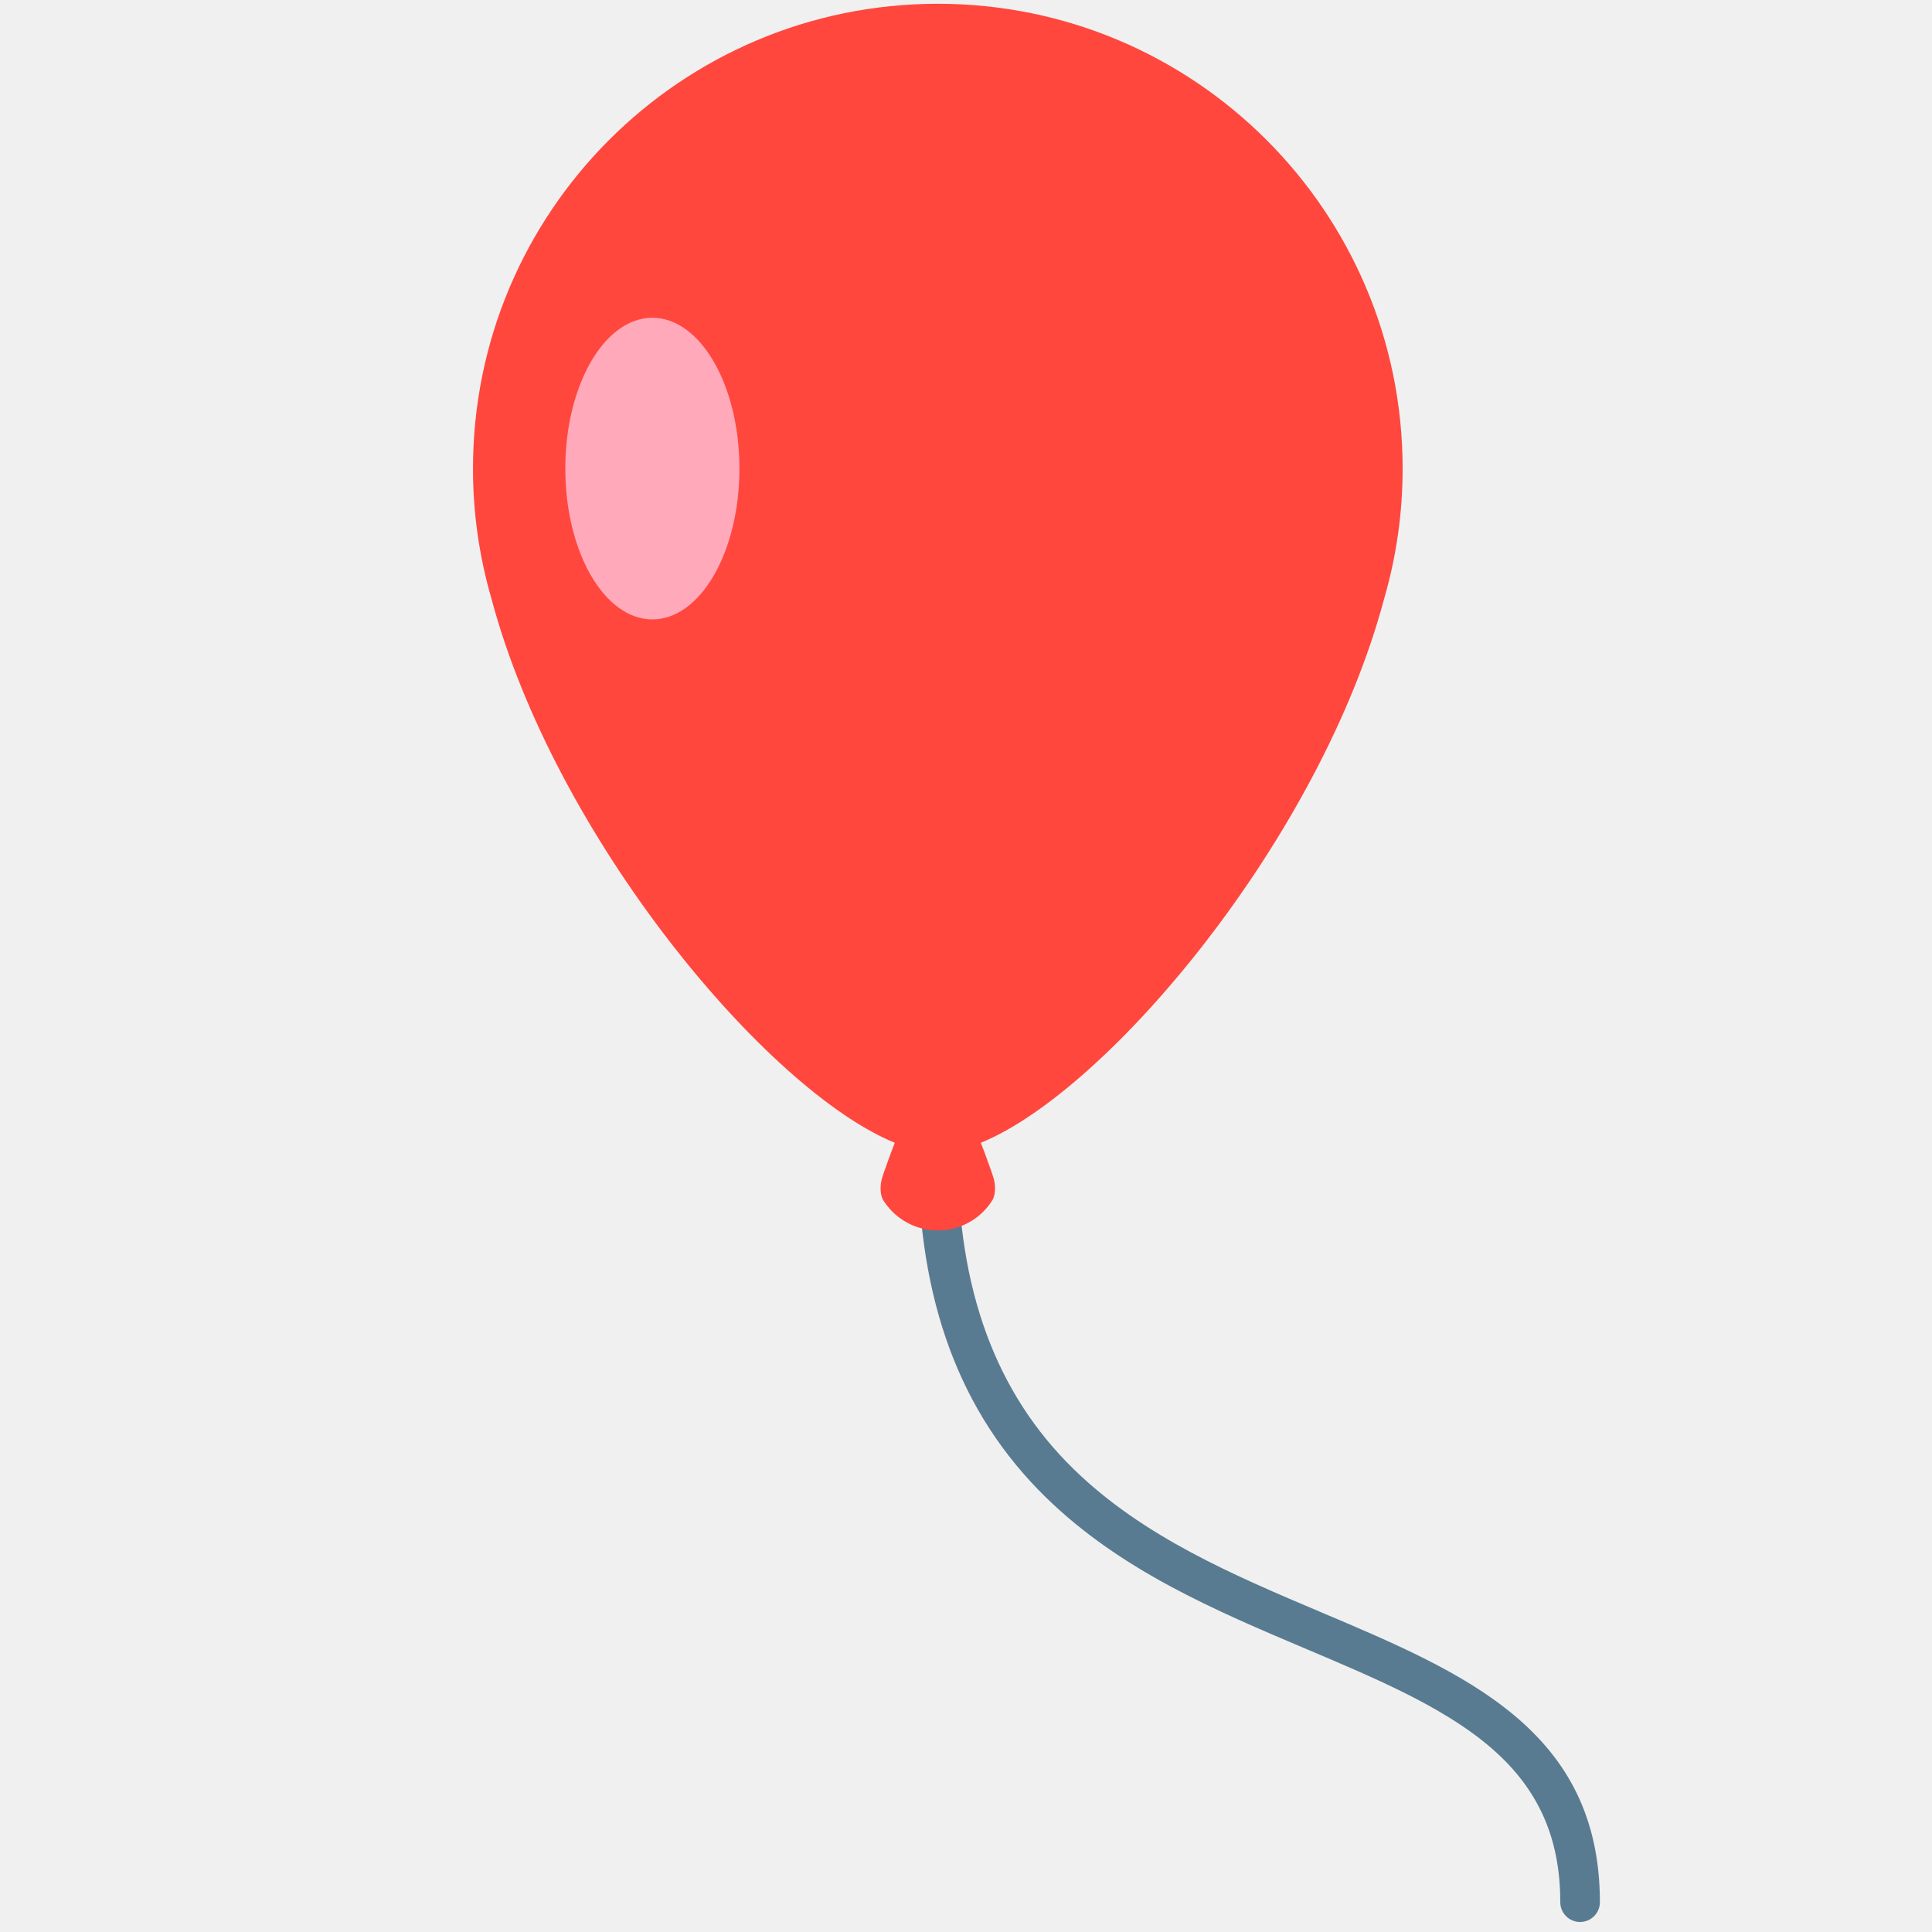
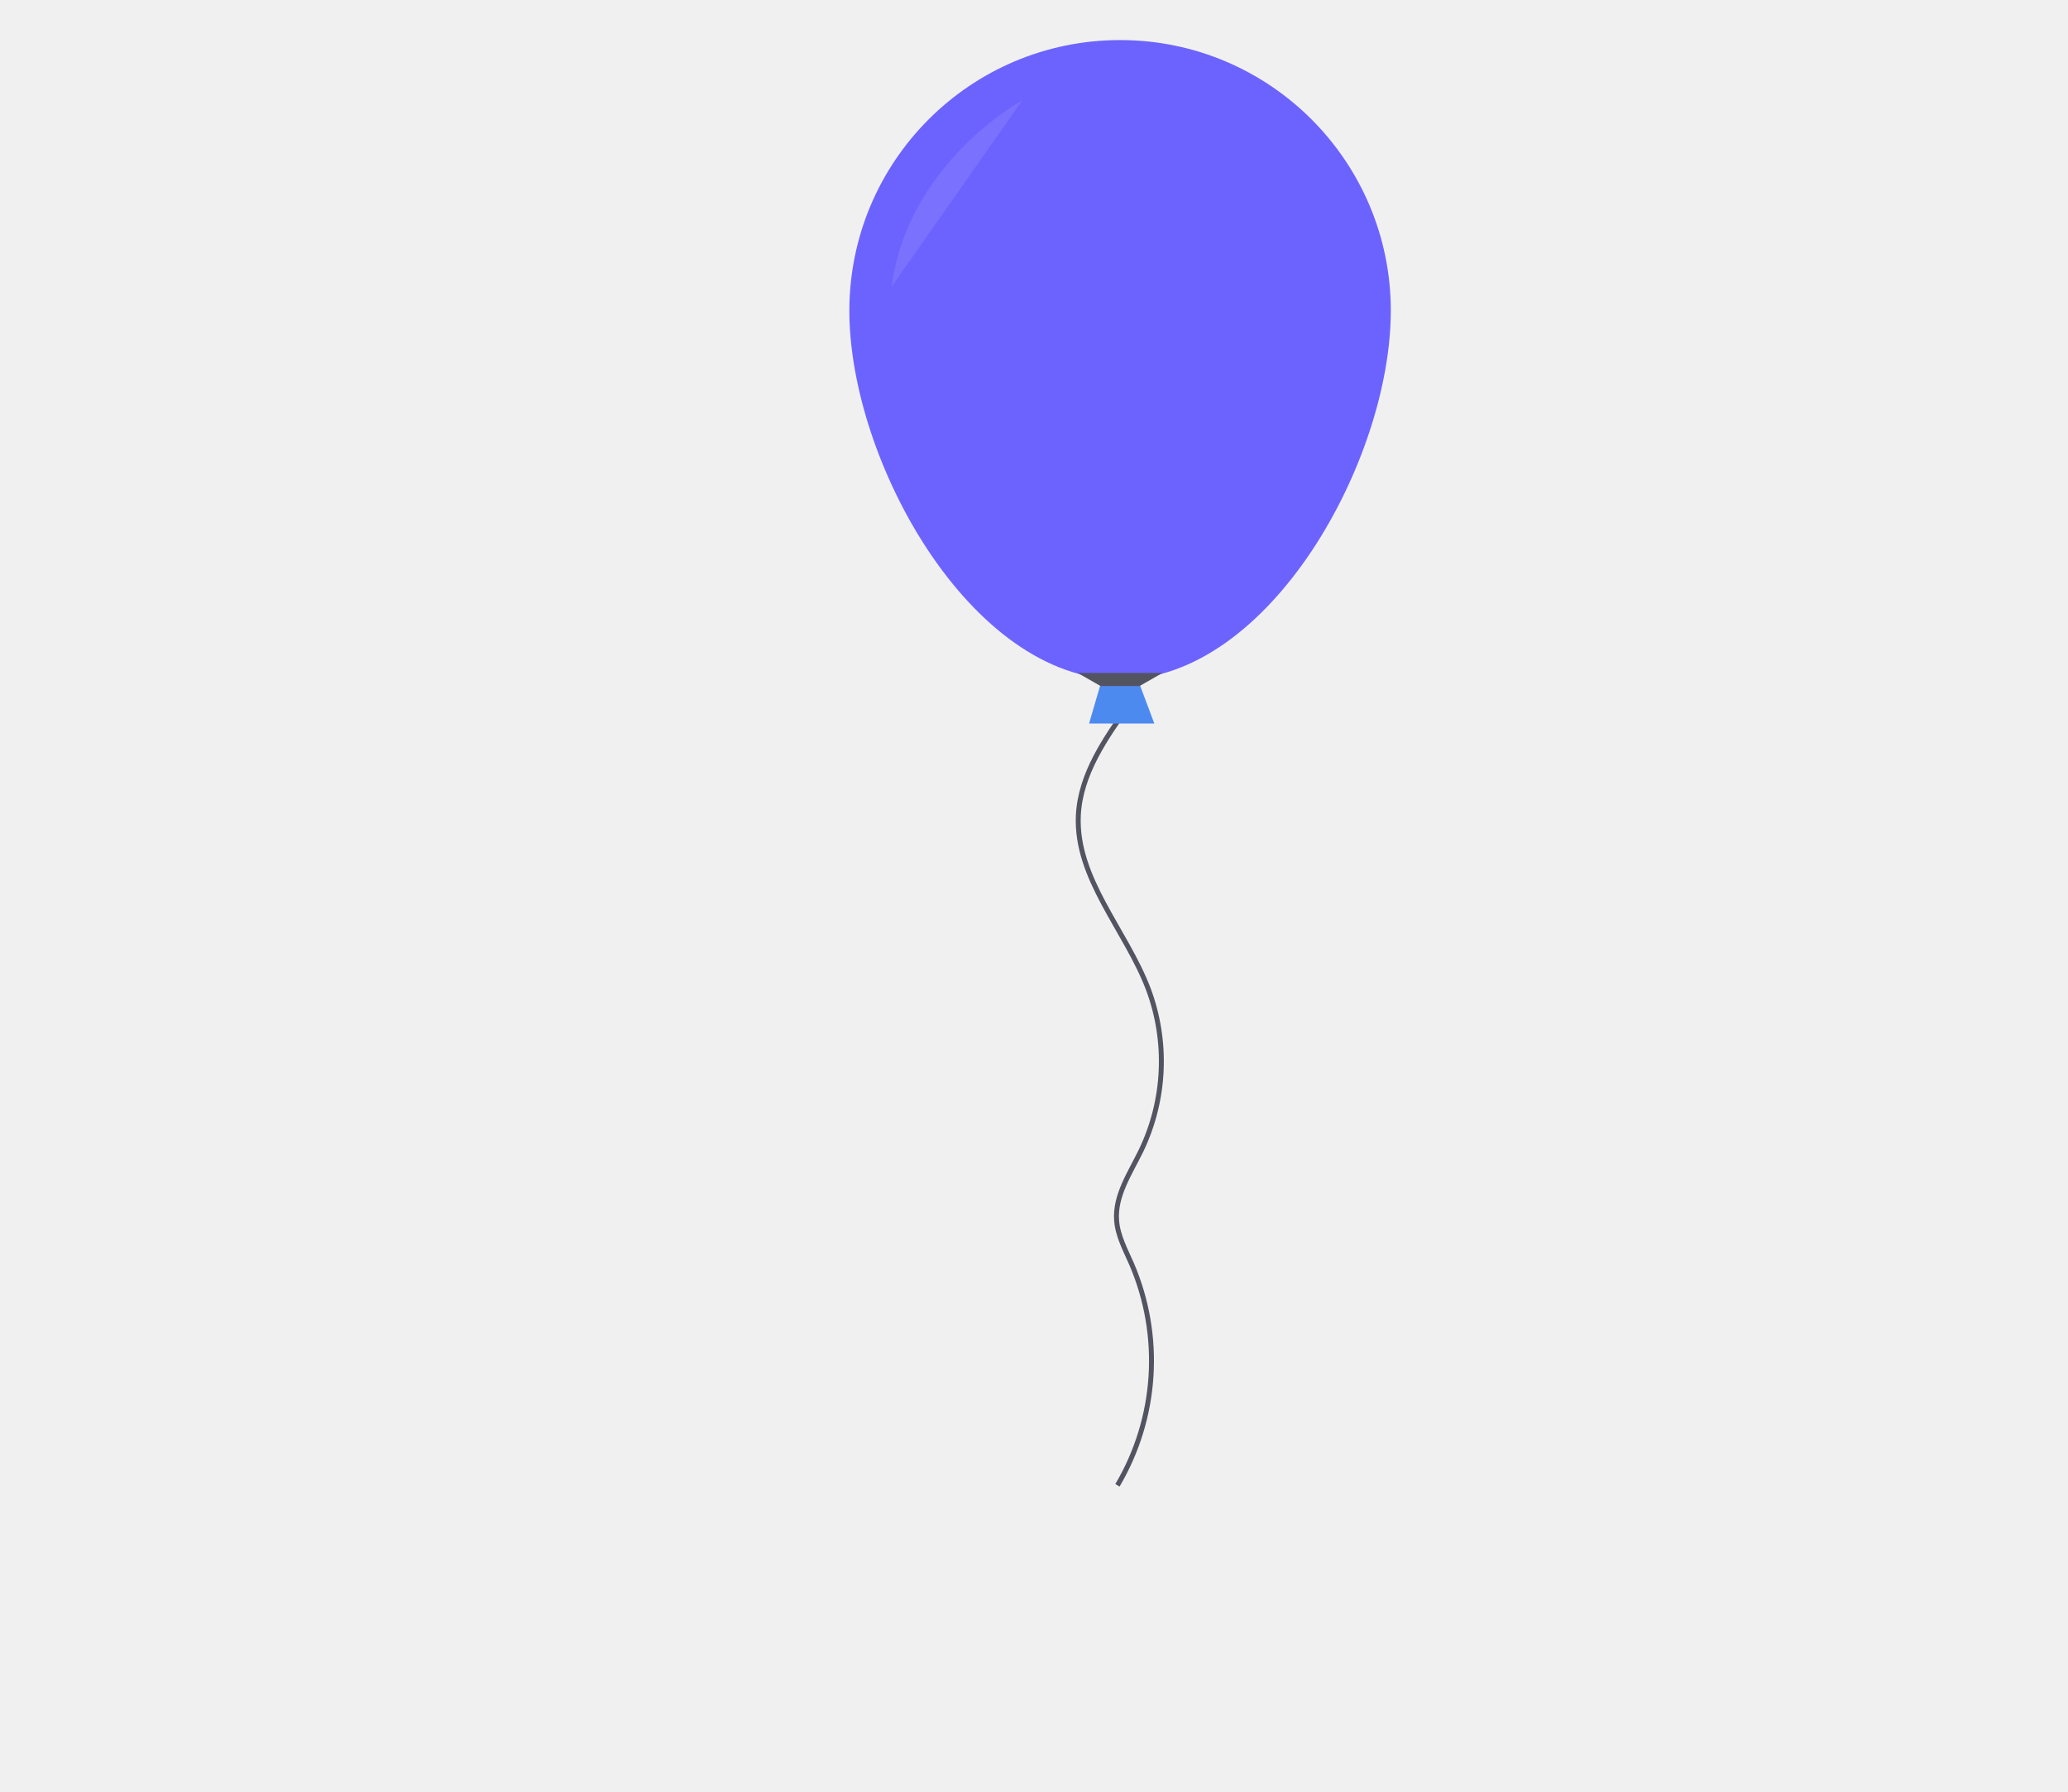
- <svg xmlns="http://www.w3.org/2000/svg" width="800px" height="800px" viewBox="0 0 512 512" aria-hidden="true" role="img" class="iconify iconify--fxemoji" preserveAspectRatio="xMidYMid meet">
-   <path fill="#597B91" d="M418.739 509.346a5.25 5.25 0 0 1-5.25-5.25c0-17.544-6.158-30.82-19.38-41.783c-12.365-10.254-29.586-17.544-47.818-25.262c-24.229-10.257-49.284-20.863-69.091-40.203c-22.826-22.288-33.921-52.182-33.921-91.389a5.25 5.25 0 0 1 10.5 0c0 36.23 10.061 63.666 30.757 83.875c18.388 17.956 42.515 28.169 65.848 38.047c37.853 16.023 73.604 31.159 73.604 76.715a5.249 5.249 0 0 1-5.249 5.25z" />
-   <path fill="#FF473E" d="M259.93 302.848c.476 1.218.938 2.419 1.353 3.576c.401 1.072.768 2.109 1.114 3.091c.342.983.7 1.912.929 2.77c.466 1.715.428 3.145.242 4.146c-.183 1.001-.538 1.572-.538 1.572c-4.965 8.009-15.482 10.476-23.491 5.511a17.323 17.323 0 0 1-5.511-5.511s-.354-.572-.538-1.572c-.186-1.001-.224-2.43.242-4.146c.229-.858.586-1.787.929-2.77c.346-.983.713-2.019 1.114-3.091c.415-1.157.877-2.358 1.353-3.576c-34.022-13.918-90.096-81.107-106.883-144.182a123.21 123.21 0 0 1-4.899-34.483C125.347 56.151 180.497 1 248.529 1s123.182 55.151 123.182 123.182a123.21 123.21 0 0 1-4.899 34.483c-16.787 63.075-72.86 130.265-106.882 144.183z" />
-   <path fill="#FFA9BA" d="M195.957 124.182c0 22.075-10.33 39.97-23.073 39.97s-23.073-17.895-23.073-39.97s10.33-39.97 23.073-39.97c12.743.001 23.073 17.896 23.073 39.97z" />
+ <svg xmlns="http://www.w3.org/2000/svg" id="683d3690-e1ab-45db-97b8-9484a1649262" data-name="Layer 1" width="839.2" height="727.08" viewBox="0 0 839.2 727.08">
+   <path d="M637.45,372.4c-9.72,13.55-19.81,28.12-20.64,44.78-1.27,25.59,19.2,46.52,28.34,70.46a83.74,83.74,0,0,1-2.81,65.5c-4.46,9.22-10.82,18.38-10,28.59.47,6.23,3.59,11.9,6.1,17.63a99.4,99.4,0,0,1-5.77,89.75" transform="translate(-180.4 -86.46)" fill="none" stroke-miterlimit="10" stroke-width="2" stroke="url(#1a6f3992-5825-4187-85b9-fb55ca803b83)" />
+   <path d="M638.65,372.4C628.94,386,618.85,400.53,618,417.18c-1.27,25.59,19.2,46.52,28.34,70.46a83.74,83.74,0,0,1-2.81,65.5c-4.46,9.22-10.82,18.38-10,28.59.47,6.23,3.59,11.9,6.1,17.63a99.4,99.4,0,0,1-5.77,89.75" transform="translate(-180.4 -86.46)" fill="none" stroke="#535461" stroke-miterlimit="10" stroke-width="2" />
+   <polygon points="468.43 293.56 441.95 293.56 446.59 277.68 462.47 277.68 468.43 293.56" fill="#4d8af0" />
+   <path d="M744.79,212.58c0,60.68-49.19,149.57-109.86,149.57s-109.86-88.9-109.86-149.57a109.86,109.86,0,0,1,219.73,0Z" transform="translate(-180.4 -86.46)" fill="#6c63ff" />
+   <polygon points="462.47 278.34 446.59 278.34 437.32 273.04 471.74 273.04 462.47 278.34" fill="#535461" />
+   <path d="M595.22,127.2s-46.33,25.15-52.95,75.45" transform="translate(-180.4 -86.46)" fill="#fff" opacity="0.1" />
</svg>
